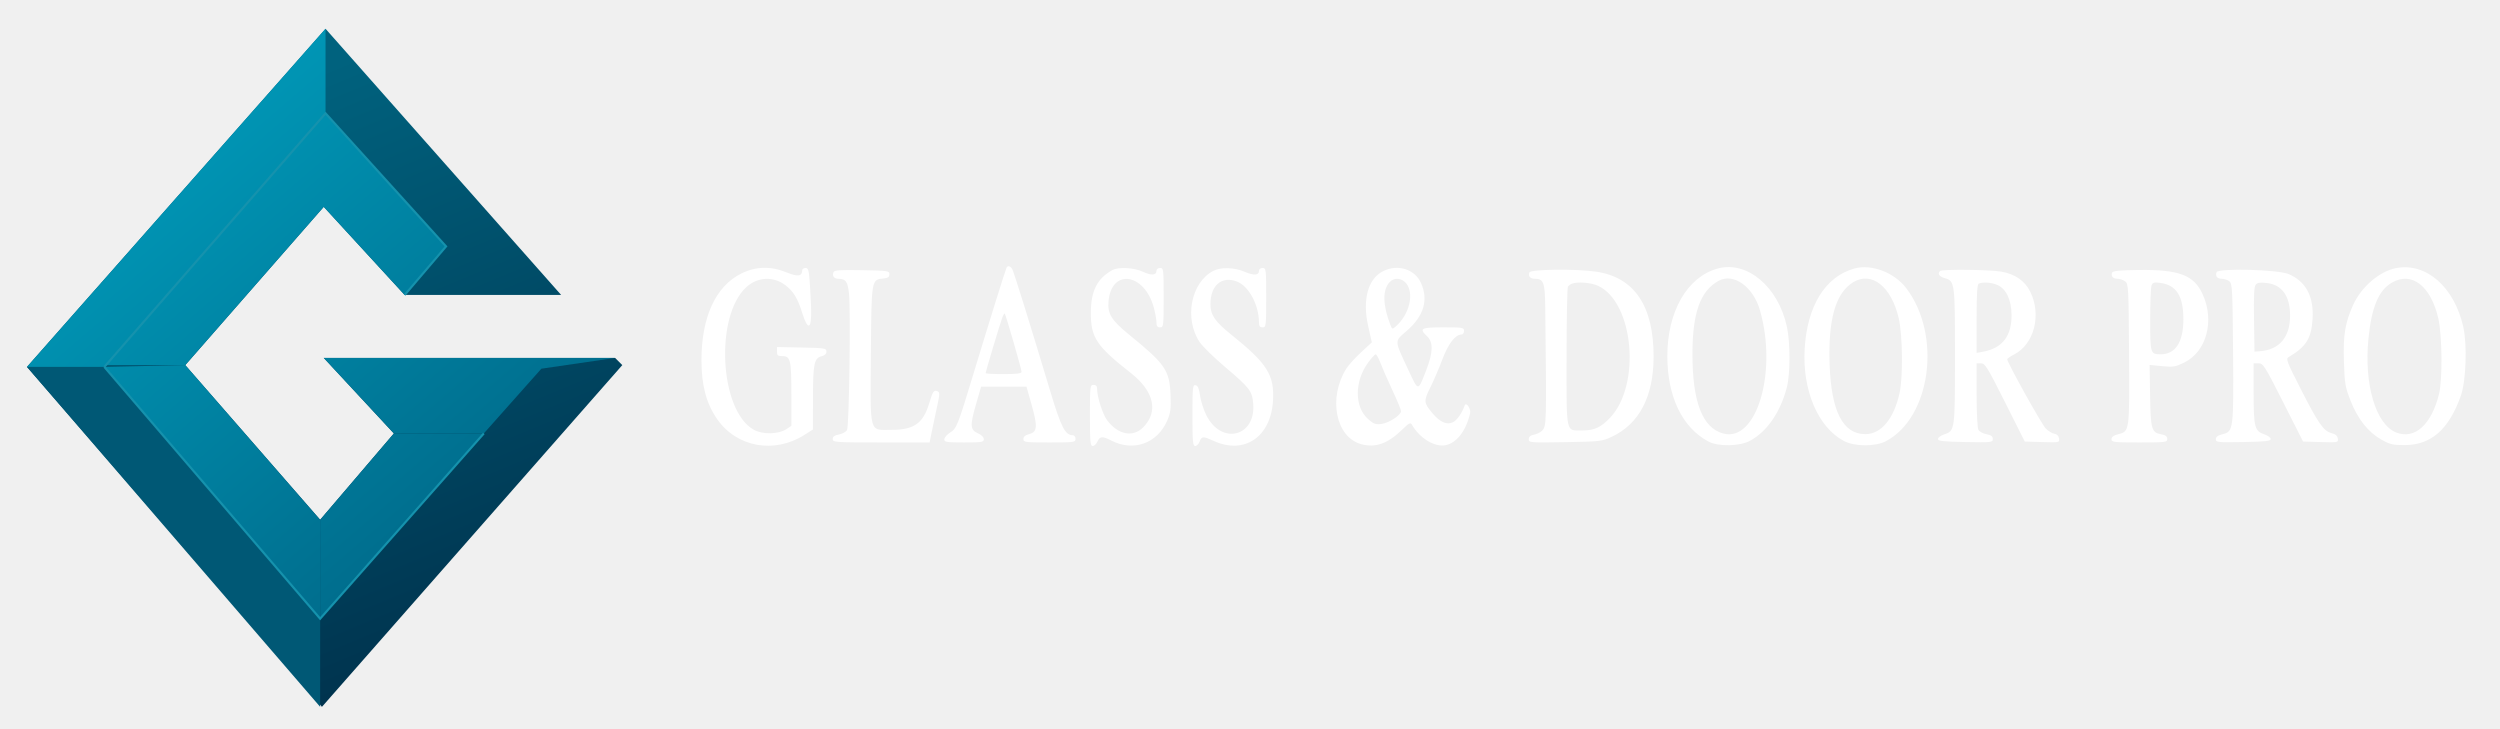
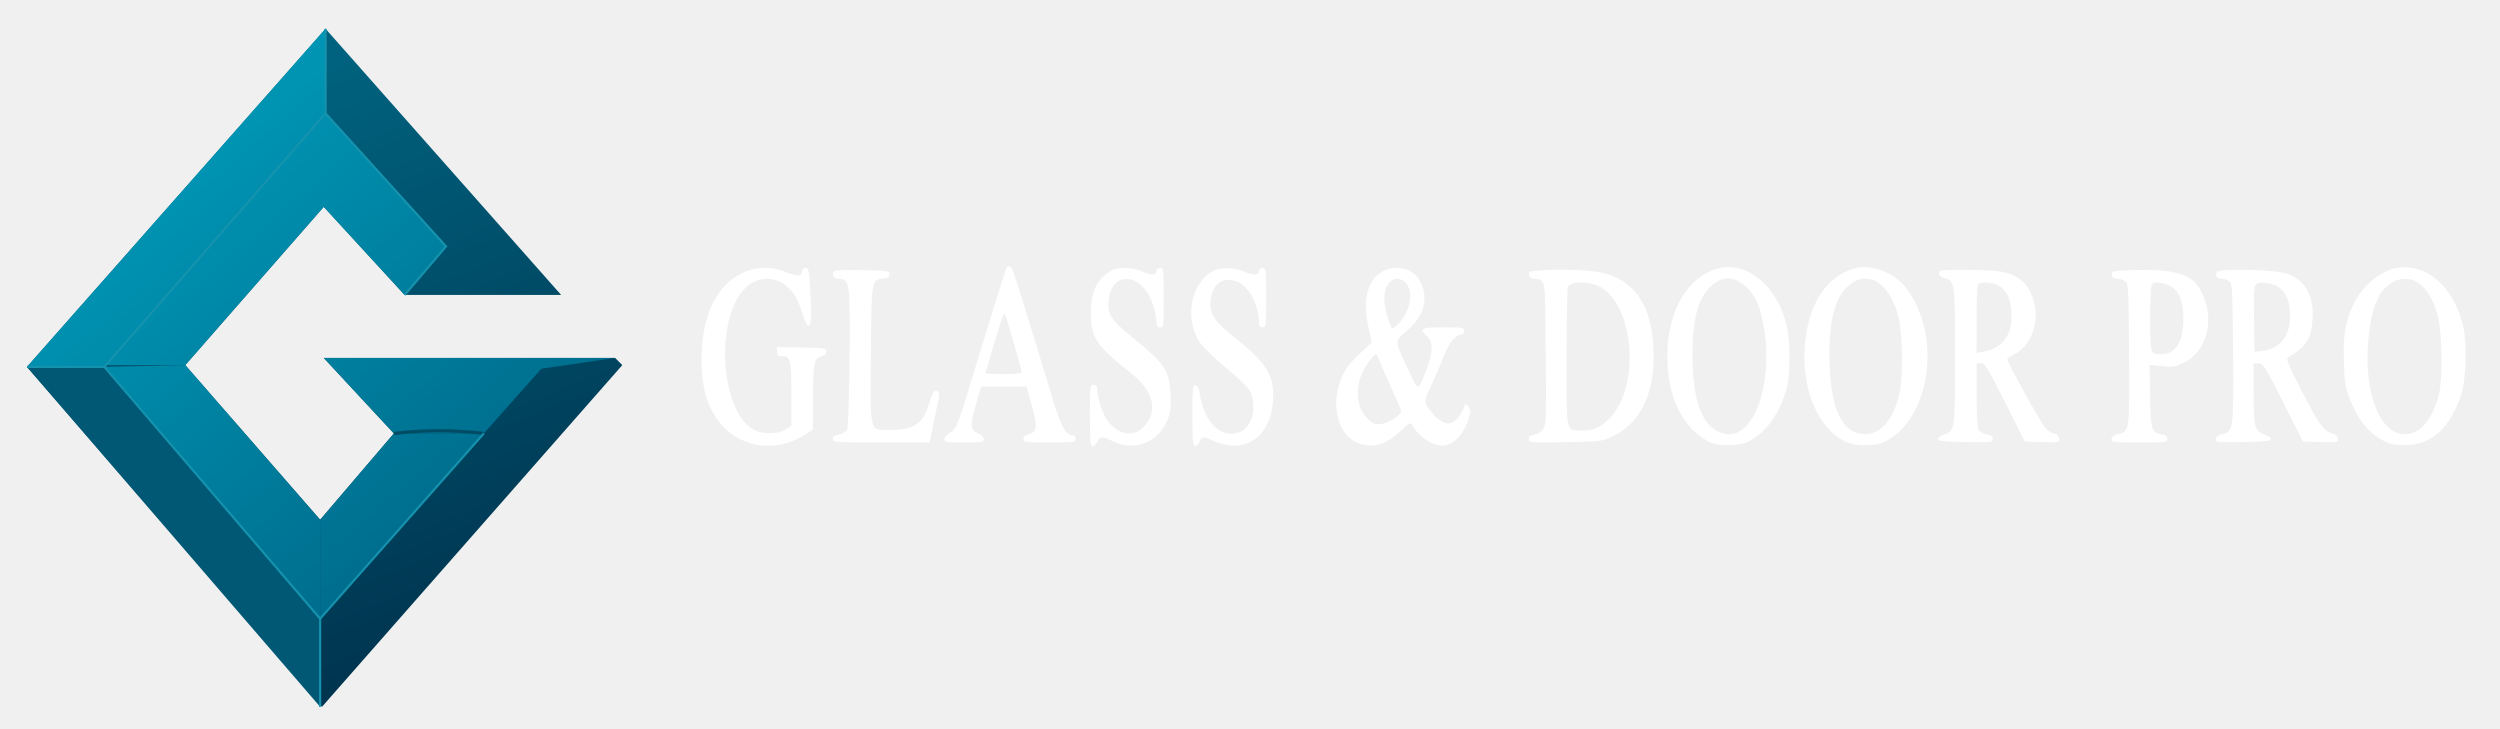
<svg xmlns="http://www.w3.org/2000/svg" viewBox="25 30 1390 405" role="img" aria-labelledby="title">
  <defs>
    <linearGradient id="teal" x1="40" y1="50" x2="280" y2="330" gradientUnits="userSpaceOnUse">
      <stop stop-color="#00a6c5" />
      <stop offset="1" stop-color="#006b8b" />
    </linearGradient>
    <linearGradient id="navy" x1="200" y1="70" x2="325" y2="370" gradientUnits="userSpaceOnUse">
      <stop stop-color="#00627e" />
      <stop offset="1" stop-color="#00344f" />
    </linearGradient>
  </defs>
  <path fill="url(#navy)" d="M206 46 337 194H250L205 145 128 233 203 319 244 271 205 229H367L371 233 204 423 40 234Z" />
  <path fill="url(#teal)" d="M206 46V93L83 234H40Z" />
  <path fill="url(#teal)" d="M206 93 273 167 250 194 205 145 128 233H83Z" />
  <path fill="url(#teal)" d="M83 234 203 374V319L128 233Z" />
  <path fill="#005875" d="M40 234H83L203 374V423Z" />
  <path fill="url(#teal)" d="M205 229H367L326 235 294 271H244Z" />
  <path fill="url(#teal)" d="M244 271H294L203 374V319Z" />
-   <path fill="none" stroke="#1592ad" stroke-width="1.2" d="M83 234 206 93 273 167 250 194M83 234 203 374 294 271" />
+   <path fill="none" stroke="#004c65" stroke-width="1.8" d="M244 271Q269 268 294 271" />
+   <path fill="none" stroke="#1592ad" stroke-width="1.2" d="M40 234H83L206 93 273 167 250 194M83 234 203 374 294 271M206 46V93M203 374V423" />
  <path fill="#ffffff" fill-rule="evenodd" transform="translate(400 160)" d="M 184.663 18.750 C 184.160 19.578, 174.824 49.514, 166.341 77.500 C 157.434 106.882, 156.907 108.213, 153.289 110.484 C 151.522 111.593, 150.060 113.287, 150.039 114.250 C 150.004 115.813, 151.176 116, 161 116 C 170.970 116, 172 115.830, 172 114.180 C 172 113.088, 170.702 111.790, 168.750 110.930 C 164.381 109.008, 164.223 106.690, 167.651 94.822 L 170.487 85 183.107 85 L 195.727 85 198.364 94.290 C 202.129 107.559, 201.876 110.240, 196.740 111.529 C 194.961 111.976, 194 112.881, 194 114.108 C 194 115.877, 194.944 116, 208.500 116 C 222.333 116, 223 115.908, 223 114 C 223 112.900, 222.350 112, 221.556 112 C 217.231 112, 215.021 107.709, 208.937 87.500 C 197.205 48.534, 188.791 21.477, 187.866 19.750 C 186.888 17.921, 185.440 17.470, 184.663 18.750 M 579.951 19.324 C 563.050 24.023, 552.035 43.230, 552.035 68 C 552.035 90.577, 560.377 107.849, 575 115.546 C 580.348 118.361, 592.184 118.163, 597.845 115.164 C 607.330 110.140, 614.868 99.284, 618.467 85.467 C 620.398 78.054, 620.446 60.770, 618.562 51.878 C 613.809 29.458, 596.374 14.757, 579.951 19.324 M 655.951 19.318 C 639.827 23.822, 629.762 40.139, 628.388 64 C 627.063 87.029, 635.825 107.583, 650.209 115.185 C 656.199 118.352, 667.720 118.396, 673.616 115.275 C 698.582 102.059, 704.684 56.455, 684.979 30.356 C 678.269 21.469, 665.557 16.635, 655.951 19.318 M 957.147 19.078 C 948.022 20.866, 937.968 29.458, 933.453 39.325 C 928.895 49.286, 927.746 56.218, 928.215 70.946 C 928.610 83.365, 928.922 85.199, 931.934 92.848 C 935.946 103.036, 941.664 110.256, 949 114.396 C 953.816 117.114, 955.433 117.497, 962 117.475 C 976.728 117.425, 986.518 108.827, 993.229 90.048 C 996.099 82.018, 996.830 61.824, 994.611 51.875 C 989.633 29.554, 973.912 15.792, 957.147 19.078 M 37.096 22.110 C 22.879 29.214, 15.045 46.275, 15.015 70.198 C 14.997 84.209, 17.694 94.347, 23.755 103.052 C 34.641 118.684, 55.491 122.449, 72.250 111.807 L 77 108.792 77.015 91.146 C 77.031 72.050, 77.685 69.019, 82.008 67.998 C 83.614 67.619, 84.500 66.714, 84.500 65.455 C 84.500 63.623, 83.633 63.482, 70.750 63.222 L 57 62.944 57 65.472 C 57 67.608, 57.460 68, 59.965 68 C 64.507 68, 65 70.087, 65 89.319 L 65 106.770 62.250 108.582 C 57.772 111.533, 48.997 111.688, 44.044 108.905 C 24.994 98.198, 22.343 45.571, 40.049 29.575 C 46.303 23.925, 55.056 23.517, 61.678 28.568 C 66.206 32.022, 68.565 35.940, 71.120 44.250 C 72.392 48.389, 73.737 51, 74.597 51 C 76.203 51, 76.410 44.841, 75.344 28.750 C 74.775 20.165, 74.477 19, 72.849 19 C 71.832 19, 71 19.620, 71 20.378 C 71 23.648, 68.485 23.974, 62.439 21.489 C 53.599 17.855, 45.200 18.060, 37.096 22.110 M 243.500 20.164 C 235 24.854, 231.506 31.798, 231.506 44 C 231.506 57.715, 234.612 62.379, 253.752 77.398 C 266.719 87.573, 269.256 98.944, 260.510 107.690 C 254.894 113.306, 246.684 111.696, 240.658 103.796 C 238.130 100.482, 235 90.797, 235 86.290 C 235 84.667, 234.418 84, 233 84 C 231.078 84, 231 84.667, 231 101 C 231 115.551, 231.219 118, 232.521 118 C 233.358 118, 234.555 116.875, 235.182 115.500 C 236.561 112.473, 237.887 112.392, 243.037 115.019 C 255.297 121.274, 268.530 116.493, 273.972 103.844 C 275.841 99.498, 276.127 97.297, 275.821 89.602 C 275.276 75.909, 272.908 72.443, 253.098 56.333 C 242.859 48.006, 240.678 44.479, 241.351 37.339 C 243.068 19.115, 261.425 21.886, 266.551 41.144 C 267.335 44.090, 267.982 47.737, 267.988 49.250 C 267.997 51.329, 268.488 52, 270 52 C 271.919 52, 272 51.333, 272 35.500 C 272 19.667, 271.919 19, 270 19 C 268.871 19, 268 19.667, 268 20.531 C 268 23.107, 265.215 23.321, 260.507 21.108 C 255.585 18.795, 246.860 18.310, 243.500 20.164 M 299.500 20.662 C 287.104 27.196, 283.310 47.193, 292.001 60.185 C 293.589 62.558, 299.933 68.775, 306.100 74 C 319.906 85.698, 321.202 87.387, 321.788 94.453 C 323.310 112.813, 304.179 117.606, 295.770 100.972 C 294.248 97.963, 292.660 93.030, 292.240 90.011 C 291.678 85.975, 291.016 84.434, 289.738 84.188 C 288.142 83.881, 288 85.250, 288 100.927 C 288 115.559, 288.218 118, 289.525 118 C 290.363 118, 291.477 116.875, 292 115.500 C 293.158 112.453, 293.845 112.422, 299.805 115.145 C 316.839 122.929, 331.579 112.975, 332.785 92.873 C 333.644 78.557, 329.622 72.160, 309.705 56.162 C 300.556 48.813, 298.009 45.125, 298.004 39.218 C 297.995 28.674, 304.233 23.289, 312.707 26.526 C 319.318 29.051, 324.946 39.464, 324.988 49.250 C 324.997 51.329, 325.488 52, 327 52 C 328.919 52, 329 51.333, 329 35.500 C 329 19.667, 328.919 19, 327 19 C 325.871 19, 325 19.667, 325 20.531 C 325 23.120, 322.187 23.327, 317.045 21.115 C 311.232 18.614, 303.750 18.421, 299.500 20.662 M 394.104 20.718 C 385.579 24.918, 382.384 36.621, 385.722 51.421 L 387.736 60.350 381.734 65.906 C 378.434 68.962, 374.742 73.046, 373.531 74.981 C 363.300 91.327, 367.652 113.145, 381.909 116.978 C 389.734 119.081, 396.447 116.733, 404.308 109.142 C 408.506 105.089, 409.237 104.715, 410.078 106.197 C 414.256 113.566, 422.580 118.676, 428.573 117.552 C 434.841 116.376, 440.059 109.683, 442.362 99.864 C 442.971 97.269, 440.126 93.168, 439.336 95.500 C 437.931 99.644, 435.065 103.704, 432.779 104.790 C 429.401 106.393, 425.635 104.732, 421.496 99.813 C 416.541 93.924, 416.464 93.021, 420.267 85.404 C 422.163 81.607, 425.194 74.547, 427.003 69.717 C 430.235 61.081, 434.152 56, 437.577 56 C 438.360 56, 439 55.100, 439 54 C 439 52.116, 438.333 52, 427.500 52 C 414.934 52, 413.830 52.613, 418.500 57 C 421.961 60.251, 421.807 65.991, 417.996 75.782 C 413.315 87.810, 413.705 87.802, 408.185 75.989 C 400.084 58.652, 400.146 60.043, 407.210 53.898 C 416.696 45.648, 419.322 36.713, 415.036 27.271 C 411.579 19.654, 402.215 16.723, 394.104 20.718 M 88.390 21.426 C 87.580 23.537, 88.768 24.998, 91.309 25.015 C 95.271 25.043, 96.356 26.610, 97.049 33.304 C 98.040 42.886, 97.122 106.903, 95.962 109.071 C 95.420 110.085, 93.406 111.208, 91.488 111.568 C 88.966 112.041, 88 112.746, 88 114.111 C 88 115.916, 89.196 116, 114.929 116 L 141.858 116 143.017 110.250 C 143.655 107.088, 144.982 100.815, 145.966 96.310 C 147.567 88.984, 147.593 88.058, 146.211 87.527 C 144.172 86.745, 143.689 87.452, 141.643 94.224 C 138.250 105.457, 133.197 109, 120.573 109 C 108.054 109, 108.870 112.039, 109.215 66.726 C 109.532 24.983, 109.448 25.476, 116.355 24.806 C 118.731 24.575, 119.500 24.011, 119.500 22.500 C 119.500 20.599, 118.741 20.486, 104.229 20.224 C 91.499 19.994, 88.863 20.194, 88.390 21.426 M 475.380 21.452 C 474.560 23.588, 475.798 25, 478.488 25 C 483.198 25, 483.988 27.141, 484.143 40.321 C 484.921 106.782, 484.917 106.940, 482.258 109.599 C 481.434 110.423, 479.463 111.357, 477.879 111.674 C 475.880 112.074, 475 112.850, 475 114.214 C 475 116.112, 475.676 116.166, 495.250 115.839 C 514.683 115.514, 515.727 115.394, 521.120 112.865 C 536.399 105.701, 544.334 90.582, 544.405 68.500 C 544.496 40.100, 533.695 24.116, 512.326 21.027 C 501.122 19.407, 476.054 19.695, 475.380 21.452 M 703.667 20.667 C 702.160 22.174, 703.189 23.765, 706.237 24.639 C 711.884 26.259, 711.971 26.911, 711.971 68 C 711.971 109.256, 711.935 109.516, 706 111.505 C 704.075 112.151, 702.500 113.313, 702.500 114.089 C 702.500 115.230, 705.420 115.553, 717.750 115.776 C 732.377 116.041, 733 115.971, 733 114.071 C 733 112.596, 732.099 111.922, 729.473 111.429 C 727.533 111.065, 725.508 109.949, 724.973 108.949 C 724.438 107.950, 724 99.227, 724 89.566 L 724 72 726.465 72 C 728.676 72, 730.061 74.250, 739.850 93.750 L 750.769 115.500 760.459 115.787 C 770.052 116.071, 770.146 116.051, 769.824 113.787 C 769.614 112.302, 768.709 111.388, 767.243 111.180 C 766.002 111.003, 763.817 109.653, 762.387 108.180 C 760.070 105.792, 741.035 71.590, 741.010 69.770 C 741.004 69.369, 742.743 68.151, 744.874 67.064 C 756.016 61.380, 760.205 45.028, 753.813 32.167 C 750.784 26.073, 745.209 22.255, 737.500 20.993 C 730.755 19.890, 704.695 19.638, 703.667 20.667 M 799.325 21.595 C 798.568 23.567, 799.849 25, 802.368 25 C 803.605 25, 805.491 25.638, 806.559 26.419 C 808.415 27.775, 808.511 29.544, 808.759 66.669 C 809.048 109.981, 809.066 109.850, 802.725 111.426 C 800.125 112.073, 799 112.904, 799 114.176 C 799 115.863, 800.166 116, 814.500 116 C 829.214 116, 830 115.901, 830 114.045 C 830 112.600, 829.080 111.918, 826.473 111.429 C 821.261 110.451, 820.745 108.592, 820.448 89.746 L 820.183 72.897 827.072 73.576 C 833.275 74.187, 834.502 73.989, 839.412 71.587 C 851.838 65.507, 856.449 48.398, 849.659 33.566 C 844.792 22.935, 836.608 19.833, 814.164 20.109 C 803.401 20.242, 799.702 20.612, 799.325 21.595 M 857.427 21.328 C 856.575 23.550, 857.736 25, 860.368 25 C 861.605 25, 863.441 25.602, 864.447 26.337 C 866.153 27.585, 866.296 30.216, 866.586 65.587 C 866.940 108.794, 866.795 109.933, 860.750 111.426 C 858.102 112.080, 857 112.896, 857 114.202 C 857 115.933, 857.980 116.034, 872.250 115.776 C 884.580 115.553, 887.500 115.230, 887.500 114.089 C 887.500 113.313, 885.925 112.151, 884 111.505 C 878.591 109.693, 878.031 107.564, 878.015 88.750 L 878 72 880.750 72.007 C 883.327 72.013, 884.192 73.382, 894.500 93.757 L 905.500 115.500 915.324 115.787 C 924.986 116.069, 925.143 116.037, 924.824 113.846 C 924.597 112.288, 923.518 111.365, 921.232 110.776 C 916.876 109.653, 914.029 105.536, 903.967 85.815 C 896.436 71.053, 895.852 69.502, 897.467 68.548 C 907.182 62.809, 910.095 58.198, 910.783 47.475 C 911.588 34.940, 907.127 26.515, 897.500 22.386 C 891.635 19.870, 858.324 18.991, 857.427 21.328 M 397.565 26.928 C 393.637 31.269, 393.771 39.427, 397.951 50.382 C 399.039 53.234, 399.073 53.244, 401.177 51.382 C 408.601 44.810, 411.387 33.304, 406.927 27.635 C 404.428 24.458, 400.096 24.131, 397.565 26.928 M 580.500 26.164 C 570.357 31.760, 566 43.989, 566 66.859 C 566 93.564, 571.571 107.923, 583.142 111.038 C 601.695 116.034, 613.376 76.737, 603.522 42.480 C 599.737 29.321, 588.812 21.579, 580.500 26.164 M 655.366 26.919 C 645.558 32.899, 641.348 47.691, 642.275 72.911 C 643.229 98.865, 649.698 111.385, 662.153 111.385 C 670.907 111.385, 677.967 102.900, 681.156 88.547 C 683.132 79.654, 682.869 56.340, 680.686 46.896 C 676.622 29.313, 665.643 20.652, 655.366 26.919 M 954.903 27.132 C 947.508 31.421, 943.598 40.753, 941.856 58.277 C 939.315 83.828, 945.966 106.148, 957.426 110.525 C 967.685 114.443, 976.927 106.043, 981.110 89 C 983.096 80.906, 982.850 56.428, 980.687 47 C 976.547 28.952, 965.905 20.751, 954.903 27.132 M 499 27.729 C 498.175 28.043, 497.169 28.795, 496.765 29.400 C 496.361 30.005, 496.024 47.657, 496.015 68.628 C 495.998 112.072, 495.407 109.337, 504.803 109.328 C 511.455 109.322, 515.062 107.677, 520.144 102.332 C 537.544 84.033, 533.389 38.104, 513.500 28.896 C 509.673 27.124, 502.174 26.521, 499 27.729 M 725.250 27.662 C 724.311 28.041, 724 32.908, 724 47.195 L 724 66.223 727.703 65.528 C 738.372 63.526, 743.546 56.768, 743.420 45 C 743.330 36.642, 740.372 30.471, 735.473 28.424 C 732.101 27.016, 727.671 26.685, 725.250 27.662 M 821.268 28.621 C 820.846 29.654, 820.500 38.279, 820.500 47.787 C 820.500 66.614, 820.603 66.954, 826.300 66.985 C 834.562 67.030, 838.956 60.264, 838.956 47.500 C 838.956 34.564, 835.081 28.491, 826.056 27.281 C 822.757 26.838, 821.899 27.079, 821.268 28.621 M 879.193 28.267 C 878.284 29.362, 878.026 34.535, 878.226 47.631 L 878.500 65.500 881.500 65.286 C 892.304 64.517, 898.286 57.466, 898.286 45.500 C 898.286 34.614, 893.838 28.360, 885.383 27.359 C 881.667 26.919, 880.124 27.145, 879.193 28.267 M 182.226 46.718 C 181.033 49.898, 173 76.679, 173 77.475 C 173 77.764, 177.500 78, 183 78 C 190.335 78, 192.999 77.667, 192.996 76.750 C 192.992 75.340, 184.200 44.867, 183.634 44.301 C 183.434 44.100, 182.800 45.188, 182.226 46.718 M 385.568 71.750 C 378.009 82.154, 378.062 96.335, 385.685 103.028 C 388.802 105.765, 389.873 106.146, 393.198 105.700 C 397.331 105.146, 404 100.760, 404 98.597 C 404 97.881, 401.812 92.616, 399.138 86.897 C 396.464 81.179, 393.478 74.362, 392.502 71.750 C 391.527 69.138, 390.344 67, 389.874 67 C 389.404 67, 387.466 69.138, 385.568 71.750" />
</svg>
